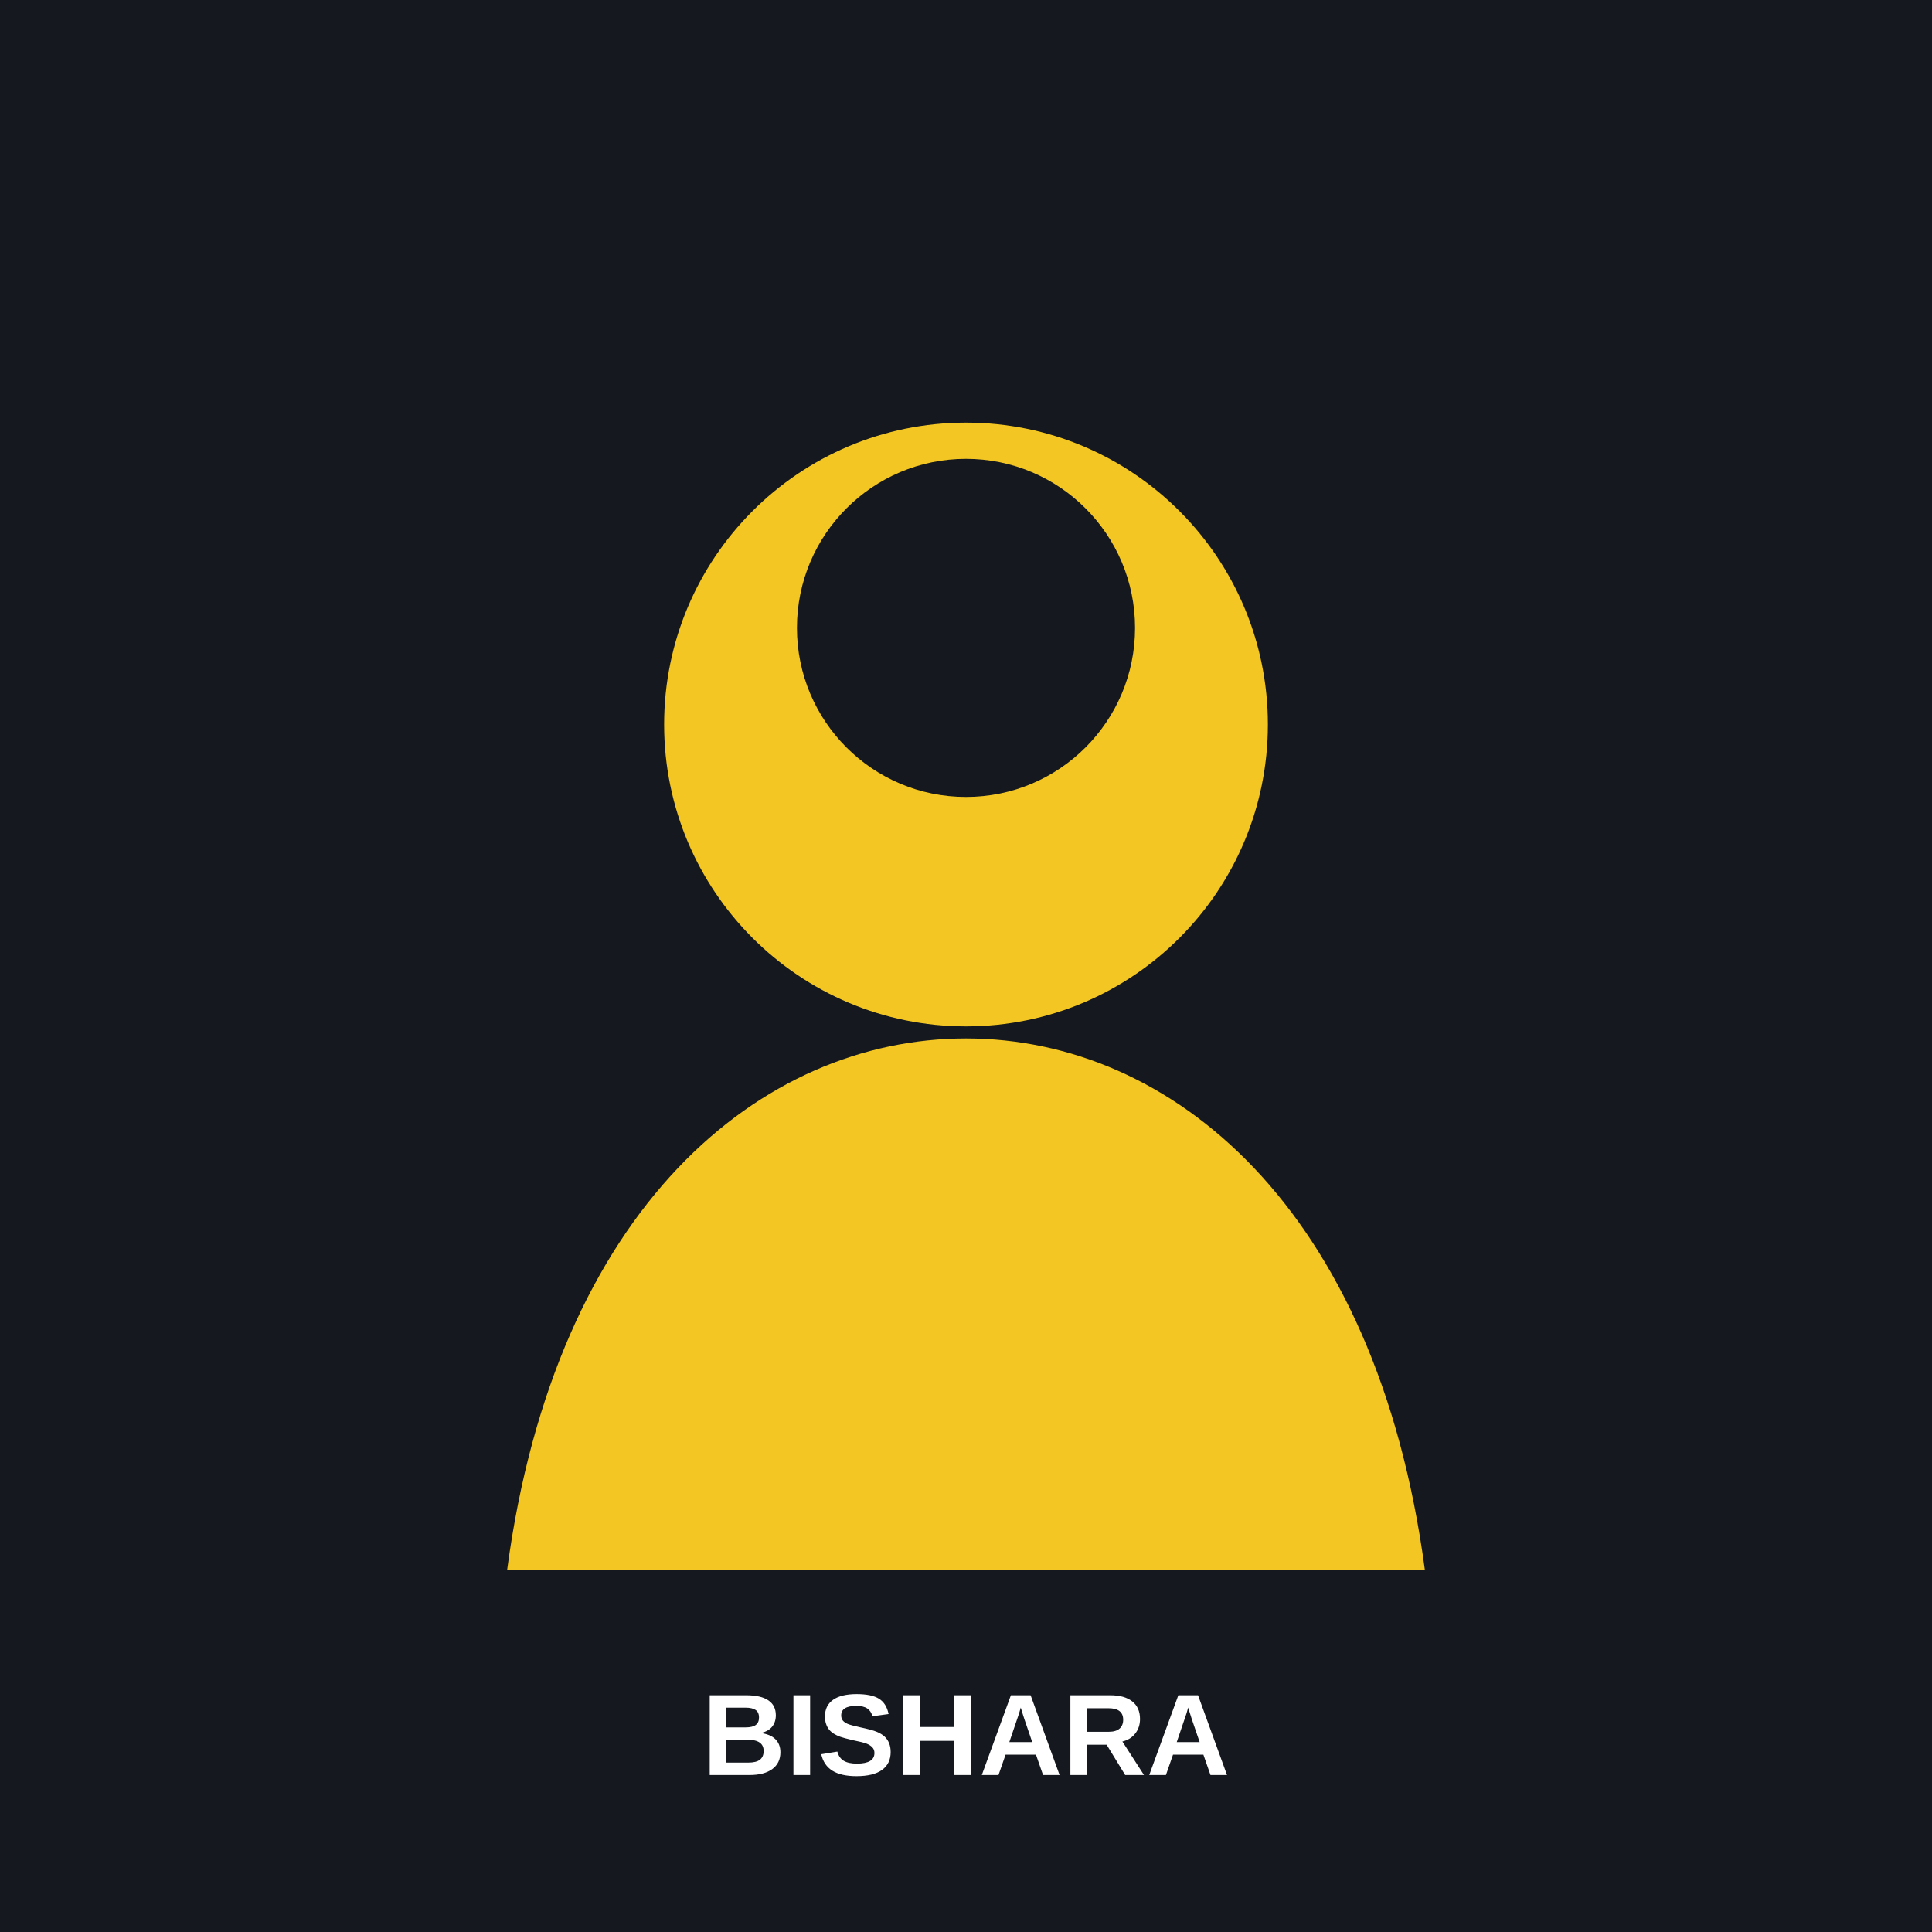
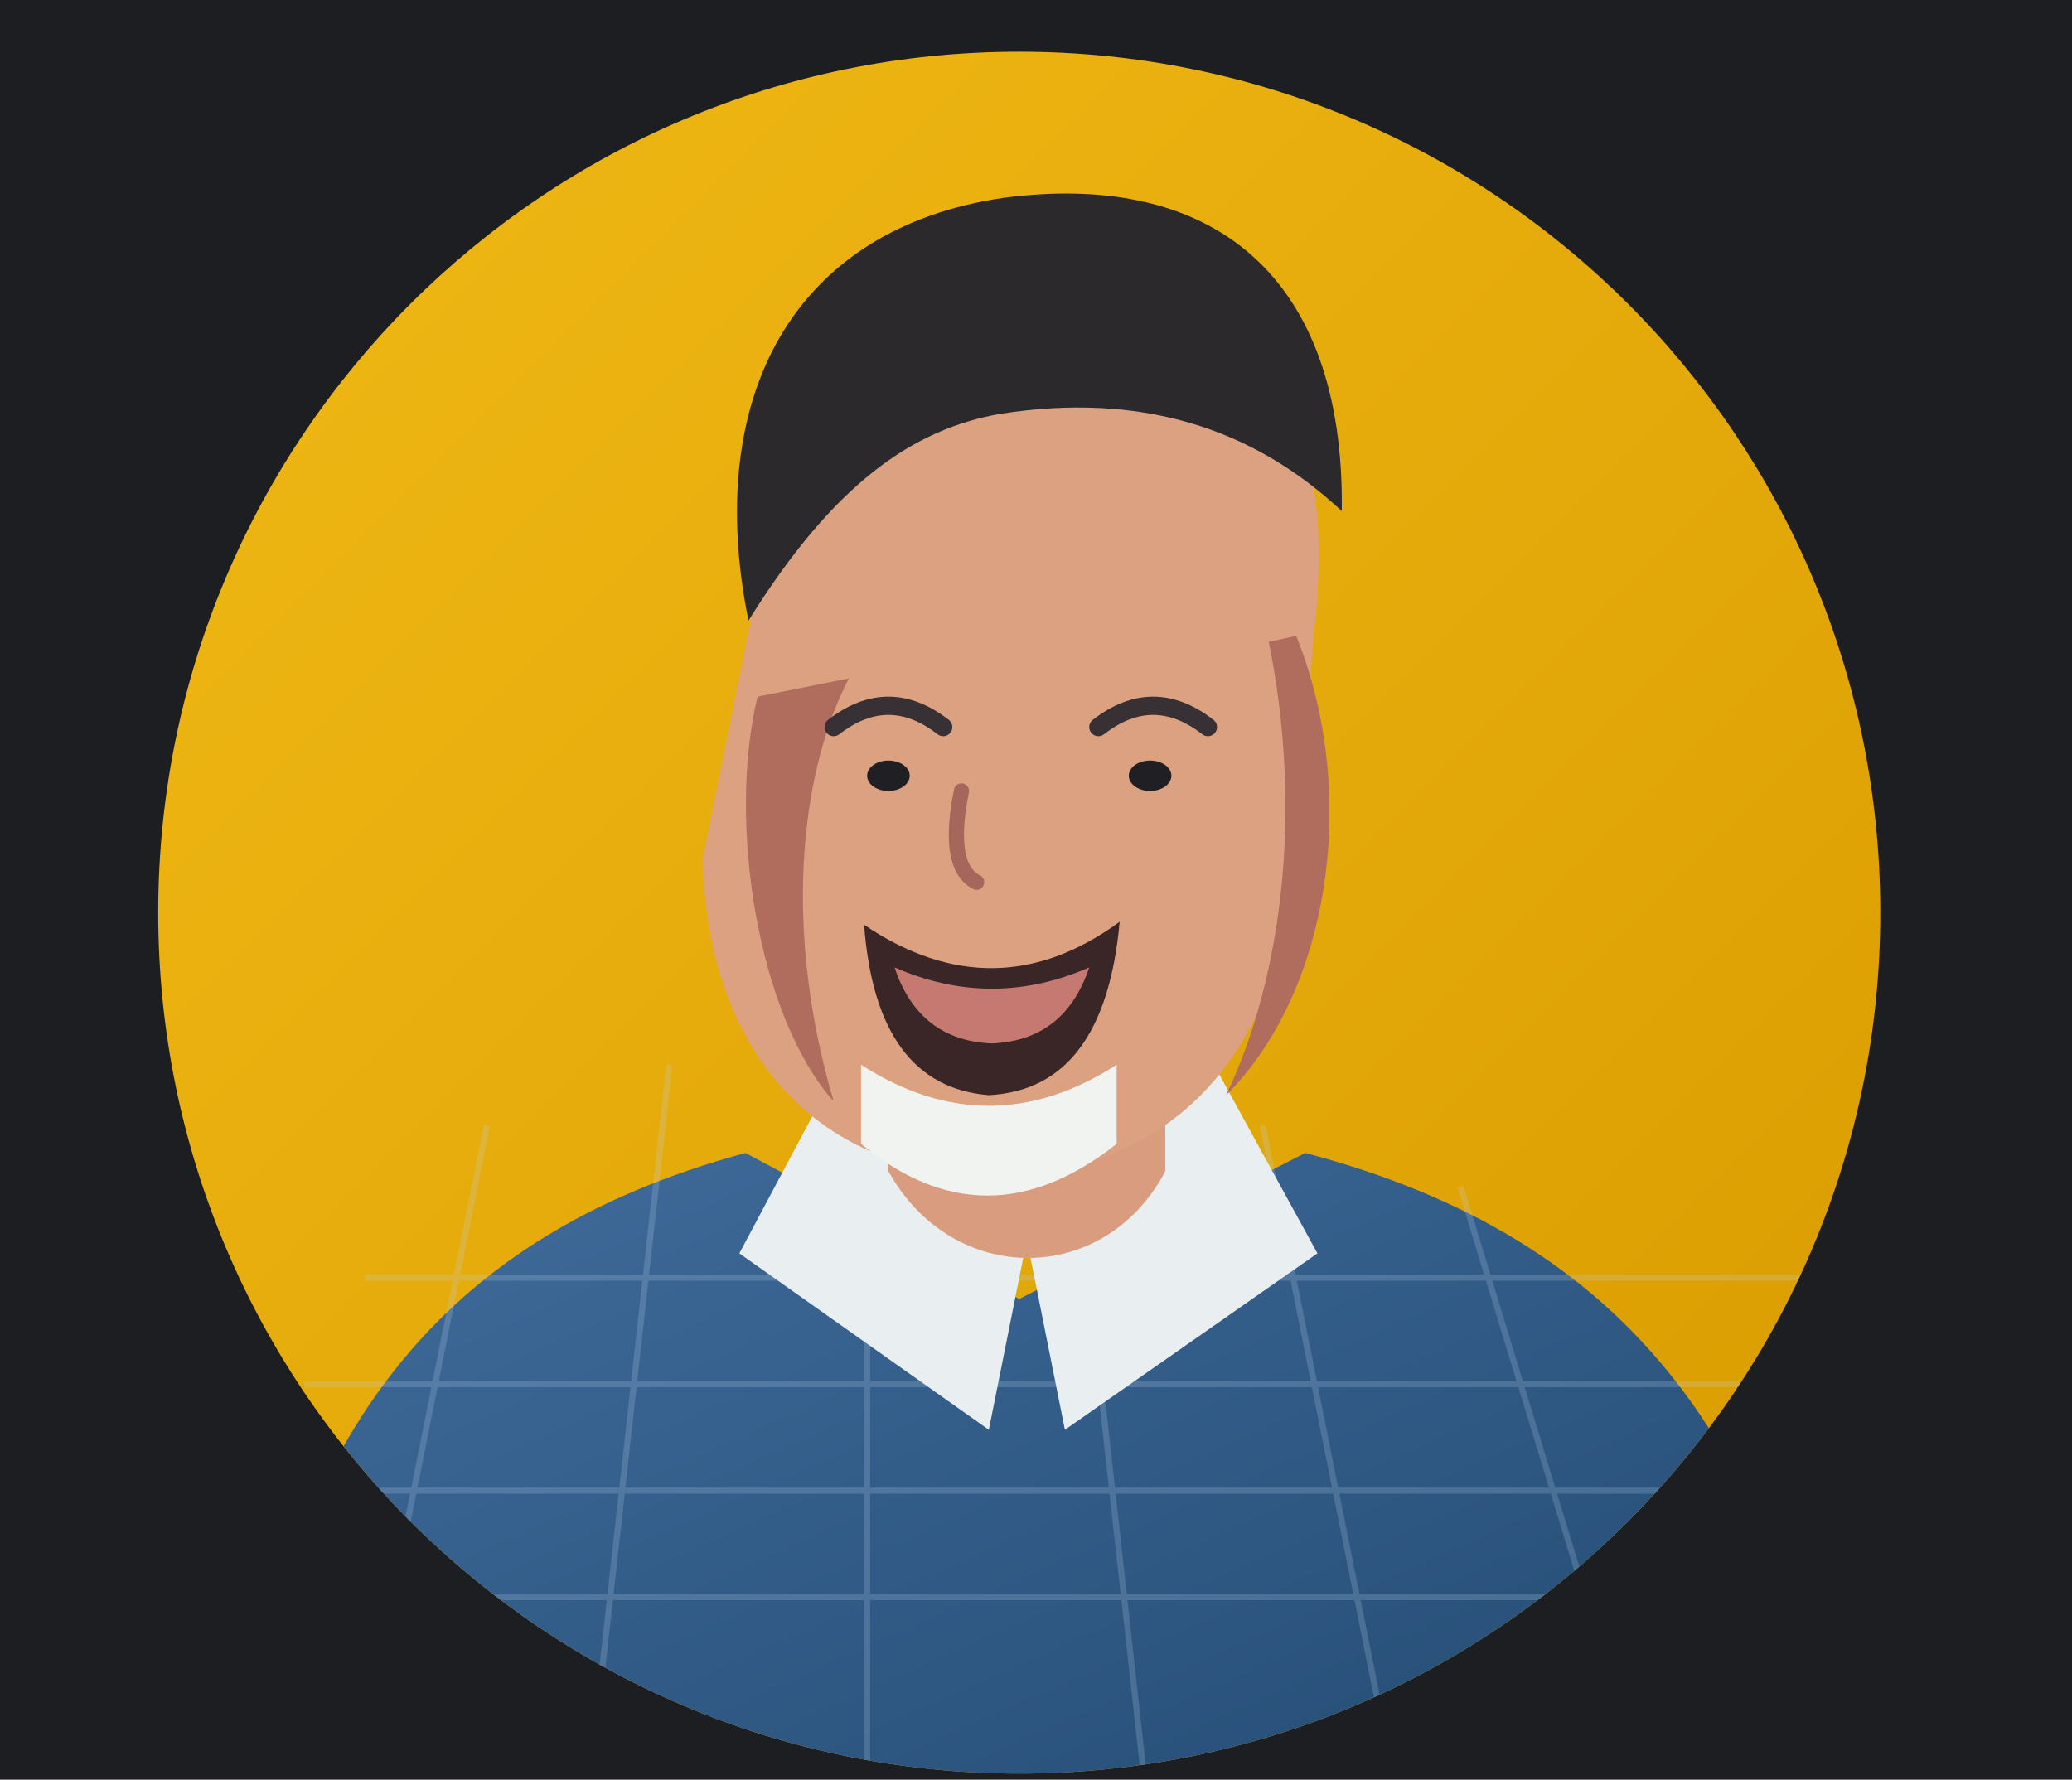
- <svg xmlns="http://www.w3.org/2000/svg" viewBox="0 0 800 800">
-   <rect width="800" height="800" fill="#15191f" />
-   <circle cx="400" cy="300" r="125" fill="#f3c623" />
-   <circle cx="400" cy="260" r="70" fill="#15191f" />
-   <path d="M210 650c20-150 105-220 190-220s170 70 190 220" fill="#f3c623" />
-   <text x="400" y="735" text-anchor="middle" fill="#fff" font-family="Arial" font-size="48" font-weight="700">BISHARA</text>
+ <svg xmlns="http://www.w3.org/2000/svg" viewBox="0 0 681 585" role="img" aria-label="Profile portrait of a smiling man wearing a blue checked jacket against a yellow circular background">
+   <defs>
+     <clipPath id="portraitClip">
+       <circle cx="335" cy="300" r="283" />
+     </clipPath>
+     <linearGradient id="bg" x1="0" y1="0" x2="1" y2="1">
+       <stop offset="0" stop-color="#f0b915" />
+       <stop offset="1" stop-color="#d99b00" />
+     </linearGradient>
+     <linearGradient id="jacket" x1="0" y1="0" x2="1" y2="1">
+       <stop offset="0" stop-color="#416d9d" />
+       <stop offset="1" stop-color="#21486f" />
+     </linearGradient>
+   </defs>
+   <rect width="681" height="585" fill="#1d1e22" />
+   <circle cx="335" cy="300" r="283" fill="url(#bg)" />
+   <g clip-path="url(#portraitClip)">
+     <path d="M75 610c14-135 67-203 170-231l90 48 94-48c106 28 160 96 178 231z" fill="url(#jacket)" />
+     <g opacity=".22" stroke="#b9d0e8" stroke-width="2">
+       <path d="M120 420h480M100 455h510M80 490h540M70 525h560M160 370l-50 250M220 350l-30 270M285 350v270M350 350l30 270M415 370l50 250M480 390l70 230" />
+     </g>
+     <path d="M276 350l-33 62 82 58 18-90zM399 350l34 62-83 58-18-90z" fill="#e9eef1" />
+     <path d="M292 313h91v72c-20 38-70 38-91 0z" fill="#d99c7e" />
+     <path d="M252 178c8-67 63-93 112-83 57 11 75 48 68 112l-8 88c-9 66-54 95-106 91-55-4-86-46-87-104z" fill="#dca180" />
+     <path d="M246 204c-15-74 15-129 84-139 69-9 112 26 111 103-30-28-67-39-112-32-29 5-55 23-83 68z" fill="#2b292b" />
+     <path d="M249 229c-10 41 0 105 25 133-16-54-12-106 5-139zM417 211c11 54 5 109-14 149 34-34 44-99 23-151z" fill="#b06c5c" />
+     <ellipse cx="292" cy="255" rx="7" ry="5" fill="#202024" />
+     <ellipse cx="378" cy="255" rx="7" ry="5" fill="#202024" />
+     <path d="M274 239q18-14 36 0M361 239q18-14 36 0" fill="none" stroke="#373035" stroke-width="6" stroke-linecap="round" />
+     <path d="M316 260q-5 25 5 30" fill="none" stroke="#a7665b" stroke-width="5" stroke-linecap="round" />
+     <path d="M284 304q43 29 84-1-5 55-43 57-37-3-41-56z" fill="#3a2527" />
+     <path d="M294 318q32 14 64 0-8 24-32 25-24-1-32-25z" fill="#c57970" />
+     <path d="M283 350q42 27 84 0v26q-43 34-84 0z" fill="#f1f3f1" />
+   </g>
</svg>
